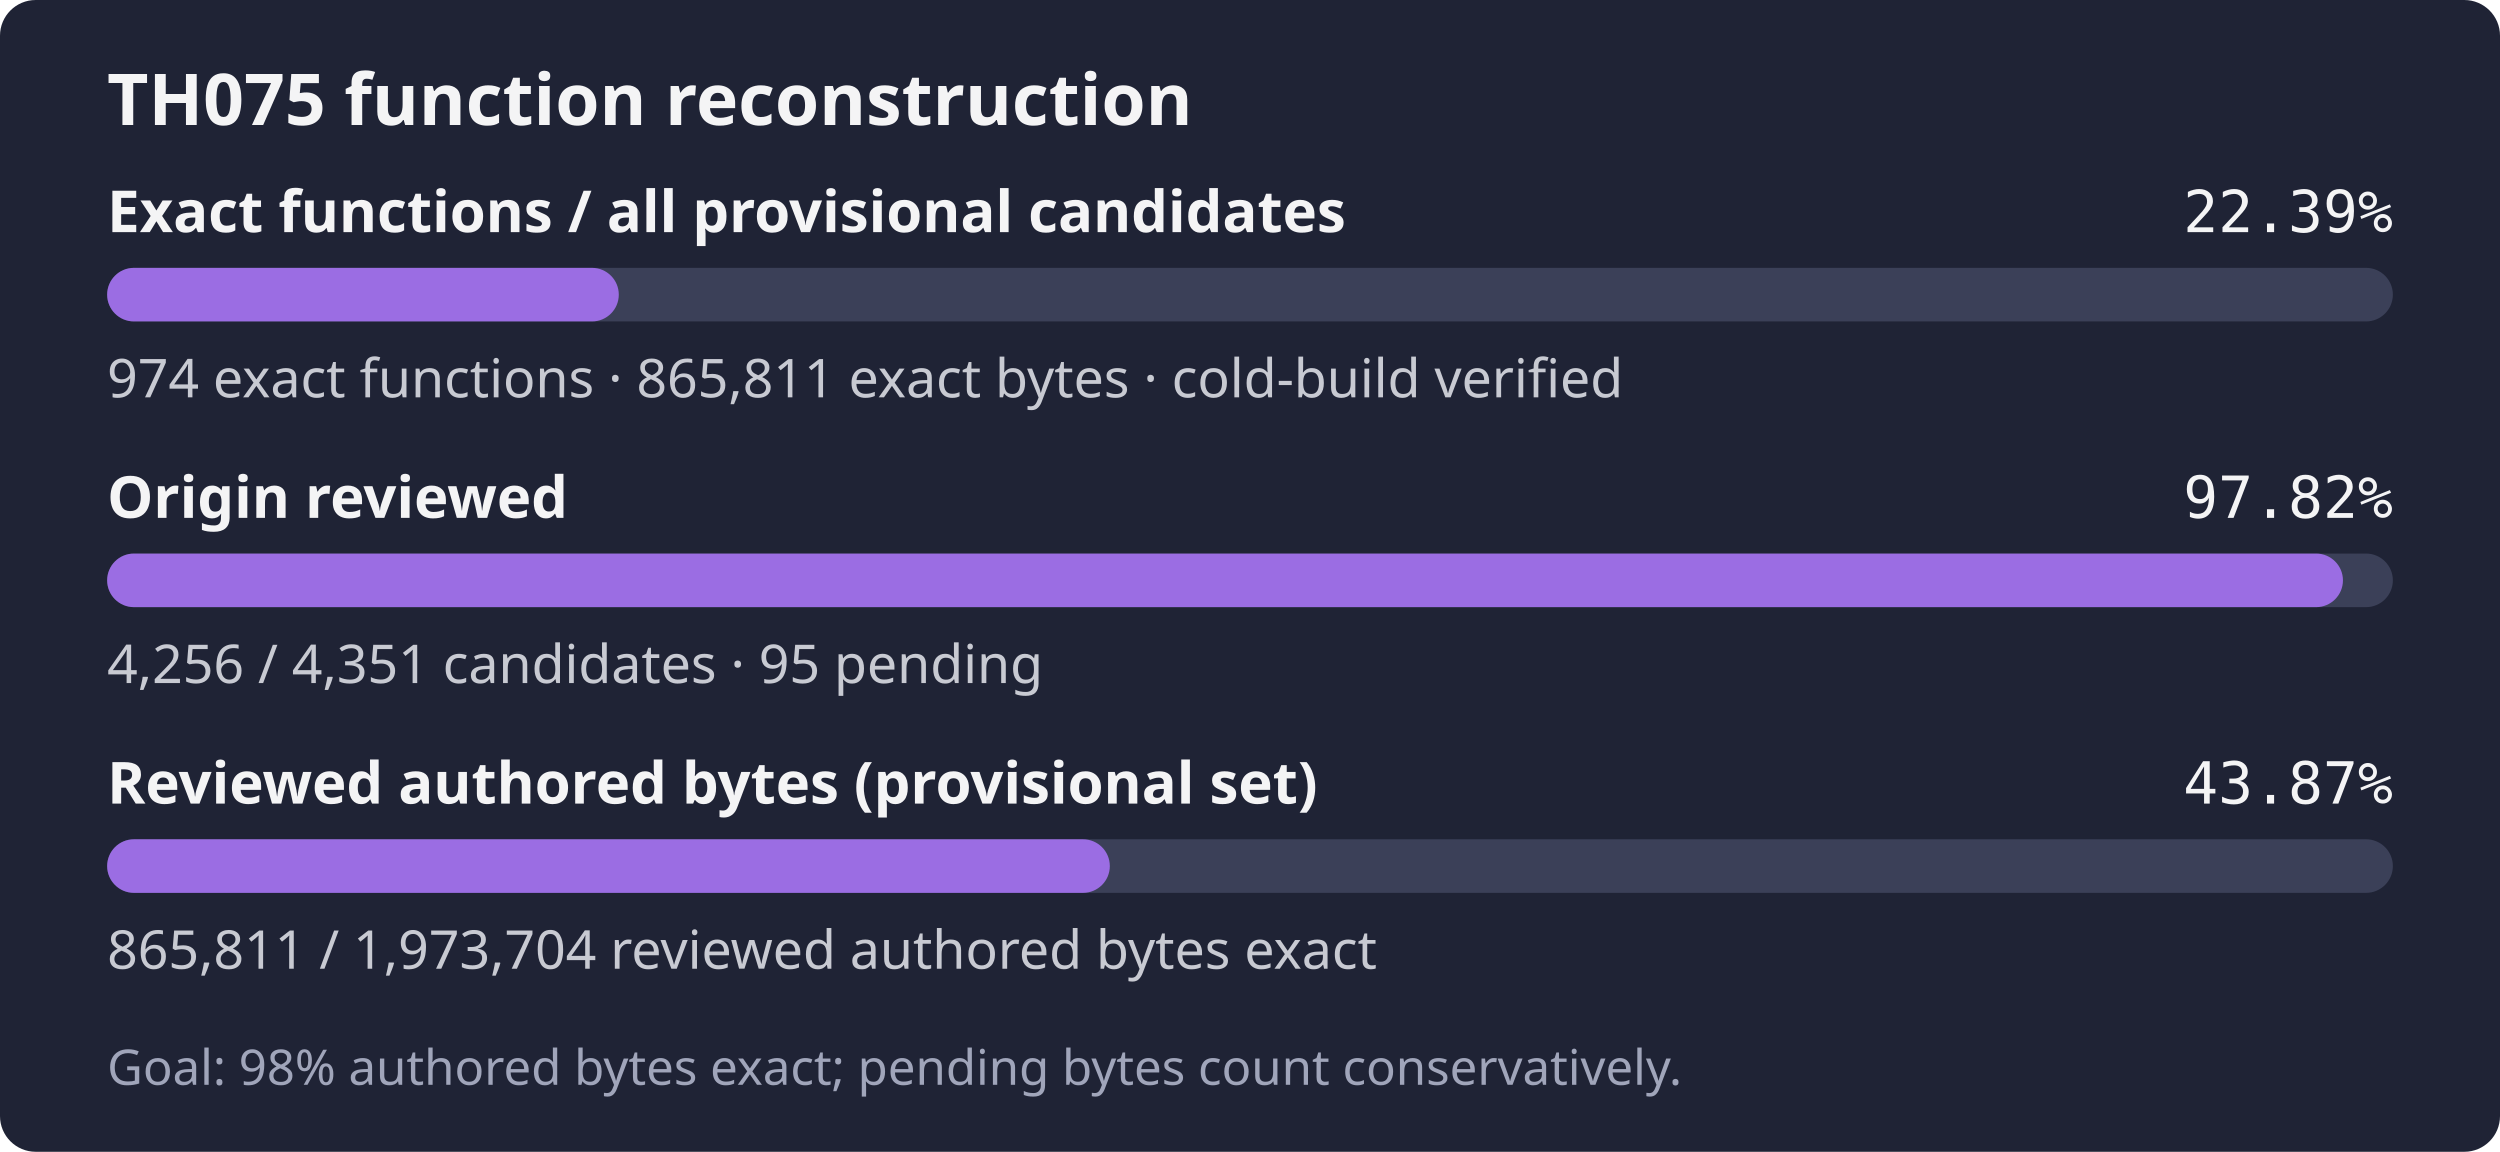
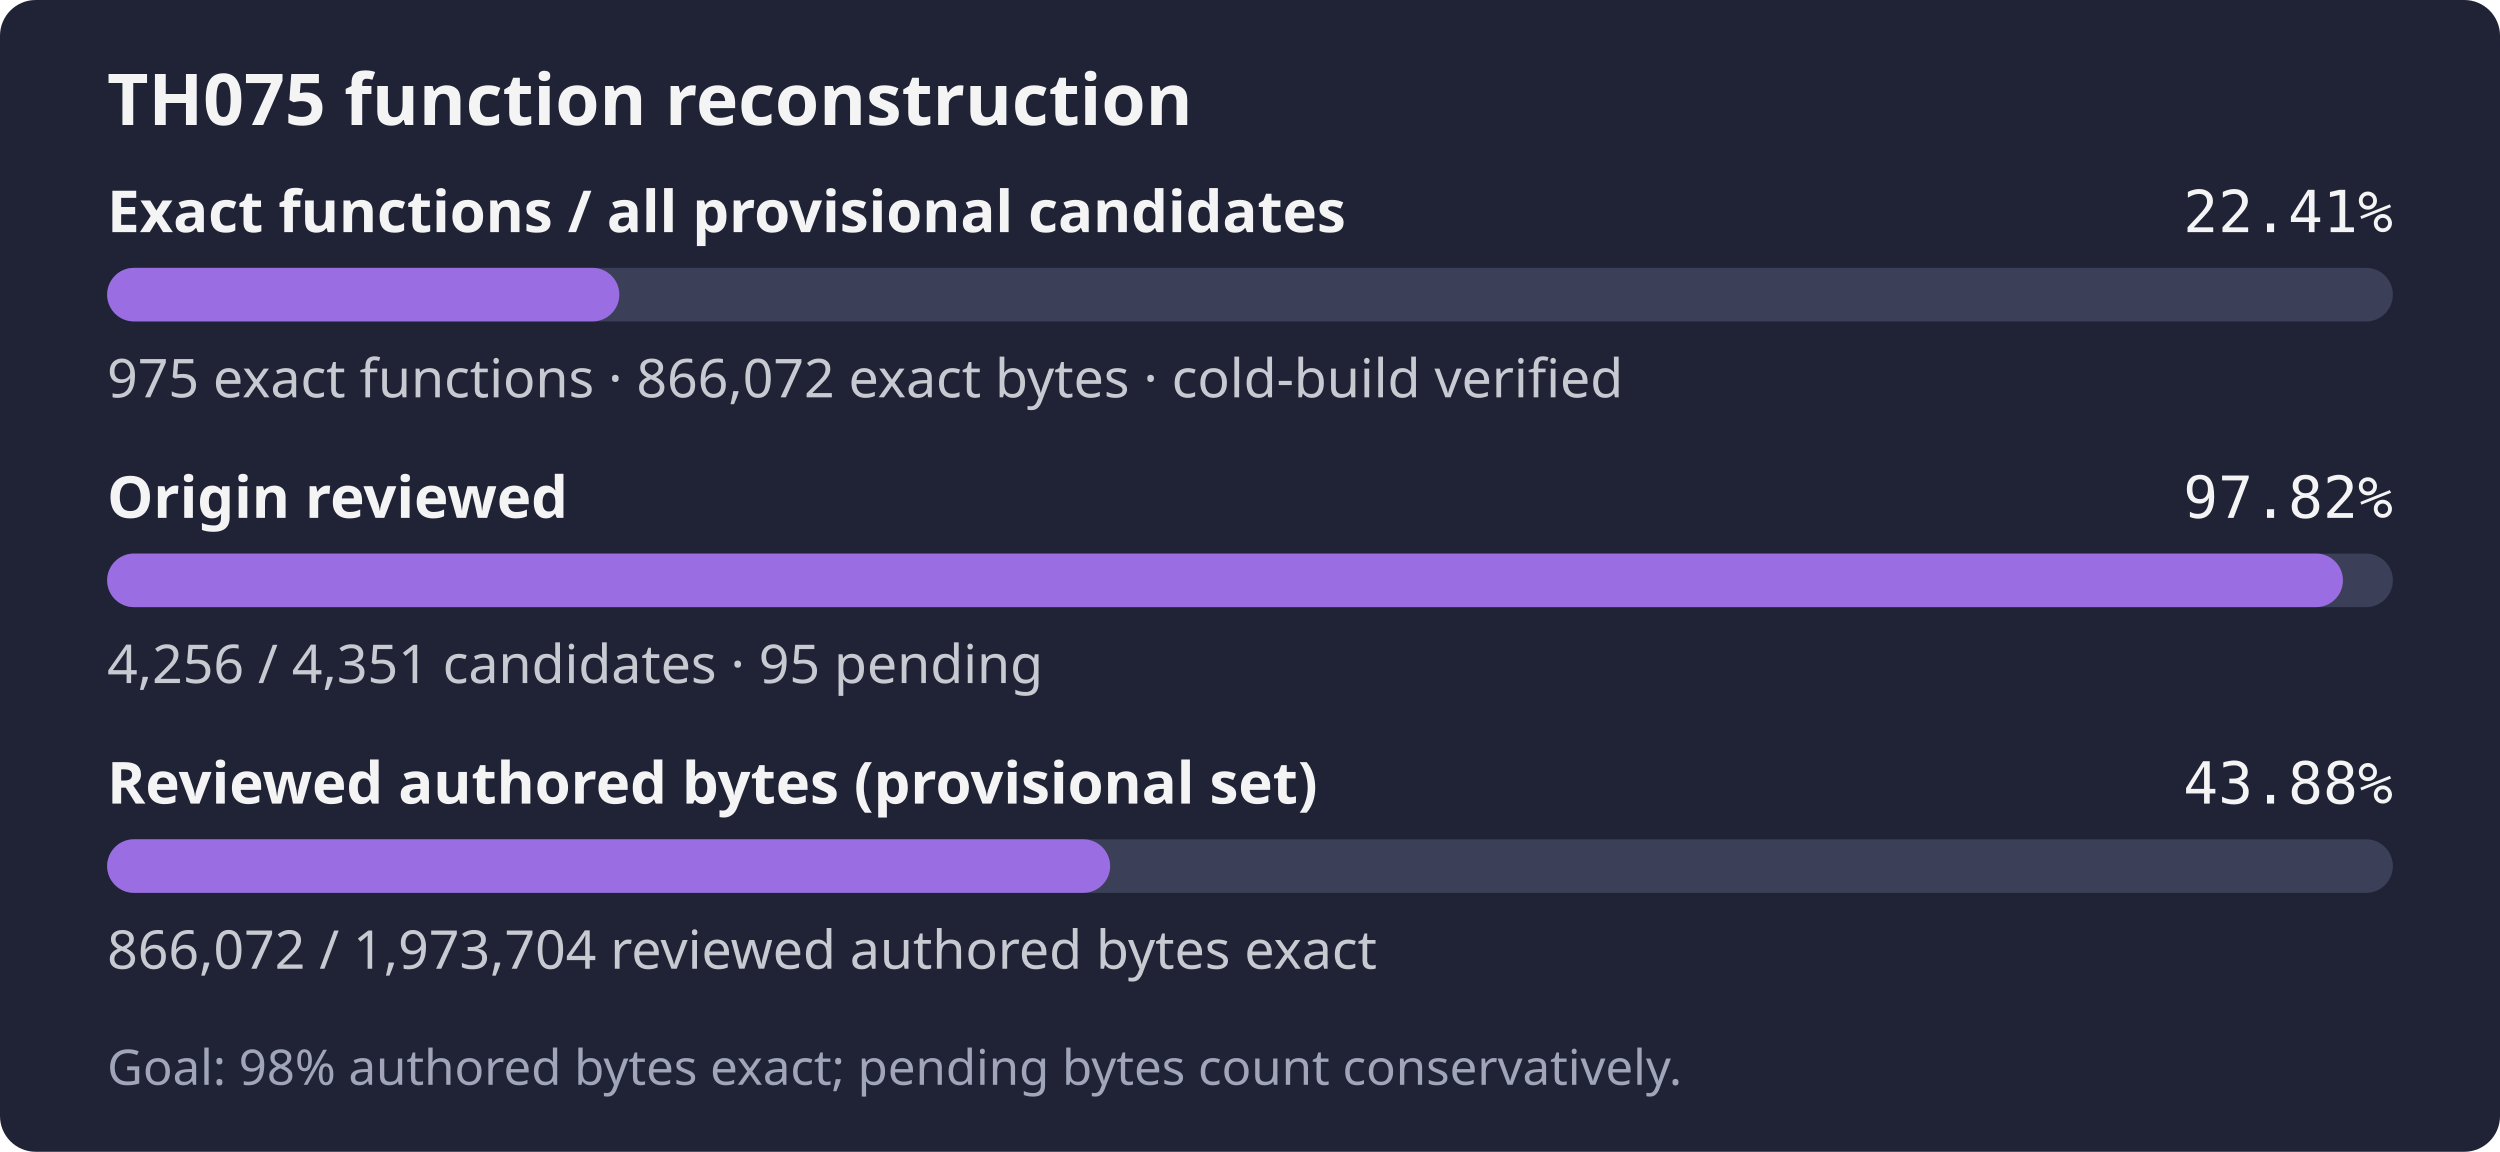
- <svg xmlns="http://www.w3.org/2000/svg" width="560" height="258" role="img" aria-label="TH075: 974 exact functions, 865,811 exact bytes; 4,256 of 4,351 candidates reviewed; Goal: 98% authored bytes exact; pending bytes count conservatively.">
+ <svg xmlns="http://www.w3.org/2000/svg" width="560" height="258" role="img" aria-label="TH075: 975 exact functions, 866,072 exact bytes; 4,256 of 4,351 candidates reviewed; Goal: 98% authored bytes exact; pending bytes count conservatively.">
  <rect width="560" height="258" rx="8" fill="#1f2335" />
  <text x="24" y="28" fill="#f4f4f5" font-family="sans-serif" font-size="16" font-weight="600">TH075 function reconstruction</text>
  <text x="24" y="52" fill="#f4f4f5" font-family="sans-serif" font-size="13" font-weight="600">Exact functions / all provisional candidates</text>
-   <text x="536" y="52" fill="#f4f4f5" text-anchor="end" font-family="monospace" font-size="13">22.39%</text>
+   <text x="536" y="52" fill="#f4f4f5" text-anchor="end" font-family="monospace" font-size="13">22.41%</text>
  <rect x="24" y="60" width="512" height="12" rx="6" fill="#3b4058" />
-   <rect x="24" y="60" width="114.61" height="12" rx="6" fill="#9b6de3" />
-   <text x="24" y="89" fill="#c8cad2" font-family="sans-serif" font-size="12">974 exact functions · 865,811 exact bytes · cold-build verified</text>
+   <rect x="24" y="60" width="114.73" height="12" rx="6" fill="#9b6de3" />
+   <text x="24" y="89" fill="#c8cad2" font-family="sans-serif" font-size="12">975 exact functions · 866,072 exact bytes · cold-build verified</text>
  <text x="24" y="116" fill="#f4f4f5" font-family="sans-serif" font-size="13" font-weight="600">Origin reviewed</text>
  <text x="536" y="116" fill="#f4f4f5" text-anchor="end" font-family="monospace" font-size="13">97.82%</text>
  <rect x="24" y="124" width="512" height="12" rx="6" fill="#3b4058" />
  <rect x="24" y="124" width="500.82" height="12" rx="6" fill="#9b6de3" />
  <text x="24" y="153" fill="#c8cad2" font-family="sans-serif" font-size="12">4,256 / 4,351 candidates · 95 pending</text>
  <text x="24" y="180" fill="#f4f4f5" font-family="sans-serif" font-size="13" font-weight="600">Reviewed authored bytes (provisional set)</text>
-   <text x="536" y="180" fill="#f4f4f5" text-anchor="end" font-family="monospace" font-size="13">43.87%</text>
+   <text x="536" y="180" fill="#f4f4f5" text-anchor="end" font-family="monospace" font-size="13">43.88%</text>
  <rect x="24" y="188" width="512" height="12" rx="6" fill="#3b4058" />
-   <rect x="24" y="188" width="224.60" height="12" rx="6" fill="#9b6de3" />
-   <text x="24" y="217" fill="#c8cad2" font-family="sans-serif" font-size="12">865,811 / 1,973,704 reviewed authored bytes exact</text>
+   <rect x="24" y="188" width="224.67" height="12" rx="6" fill="#9b6de3" />
+   <text x="24" y="217" fill="#c8cad2" font-family="sans-serif" font-size="12">866,072 / 1,973,704 reviewed authored bytes exact</text>
  <text x="24" y="243" fill="#a0a5ba" font-family="sans-serif" font-size="11">Goal: 98% authored bytes exact; pending bytes count conservatively.</text>
</svg>
